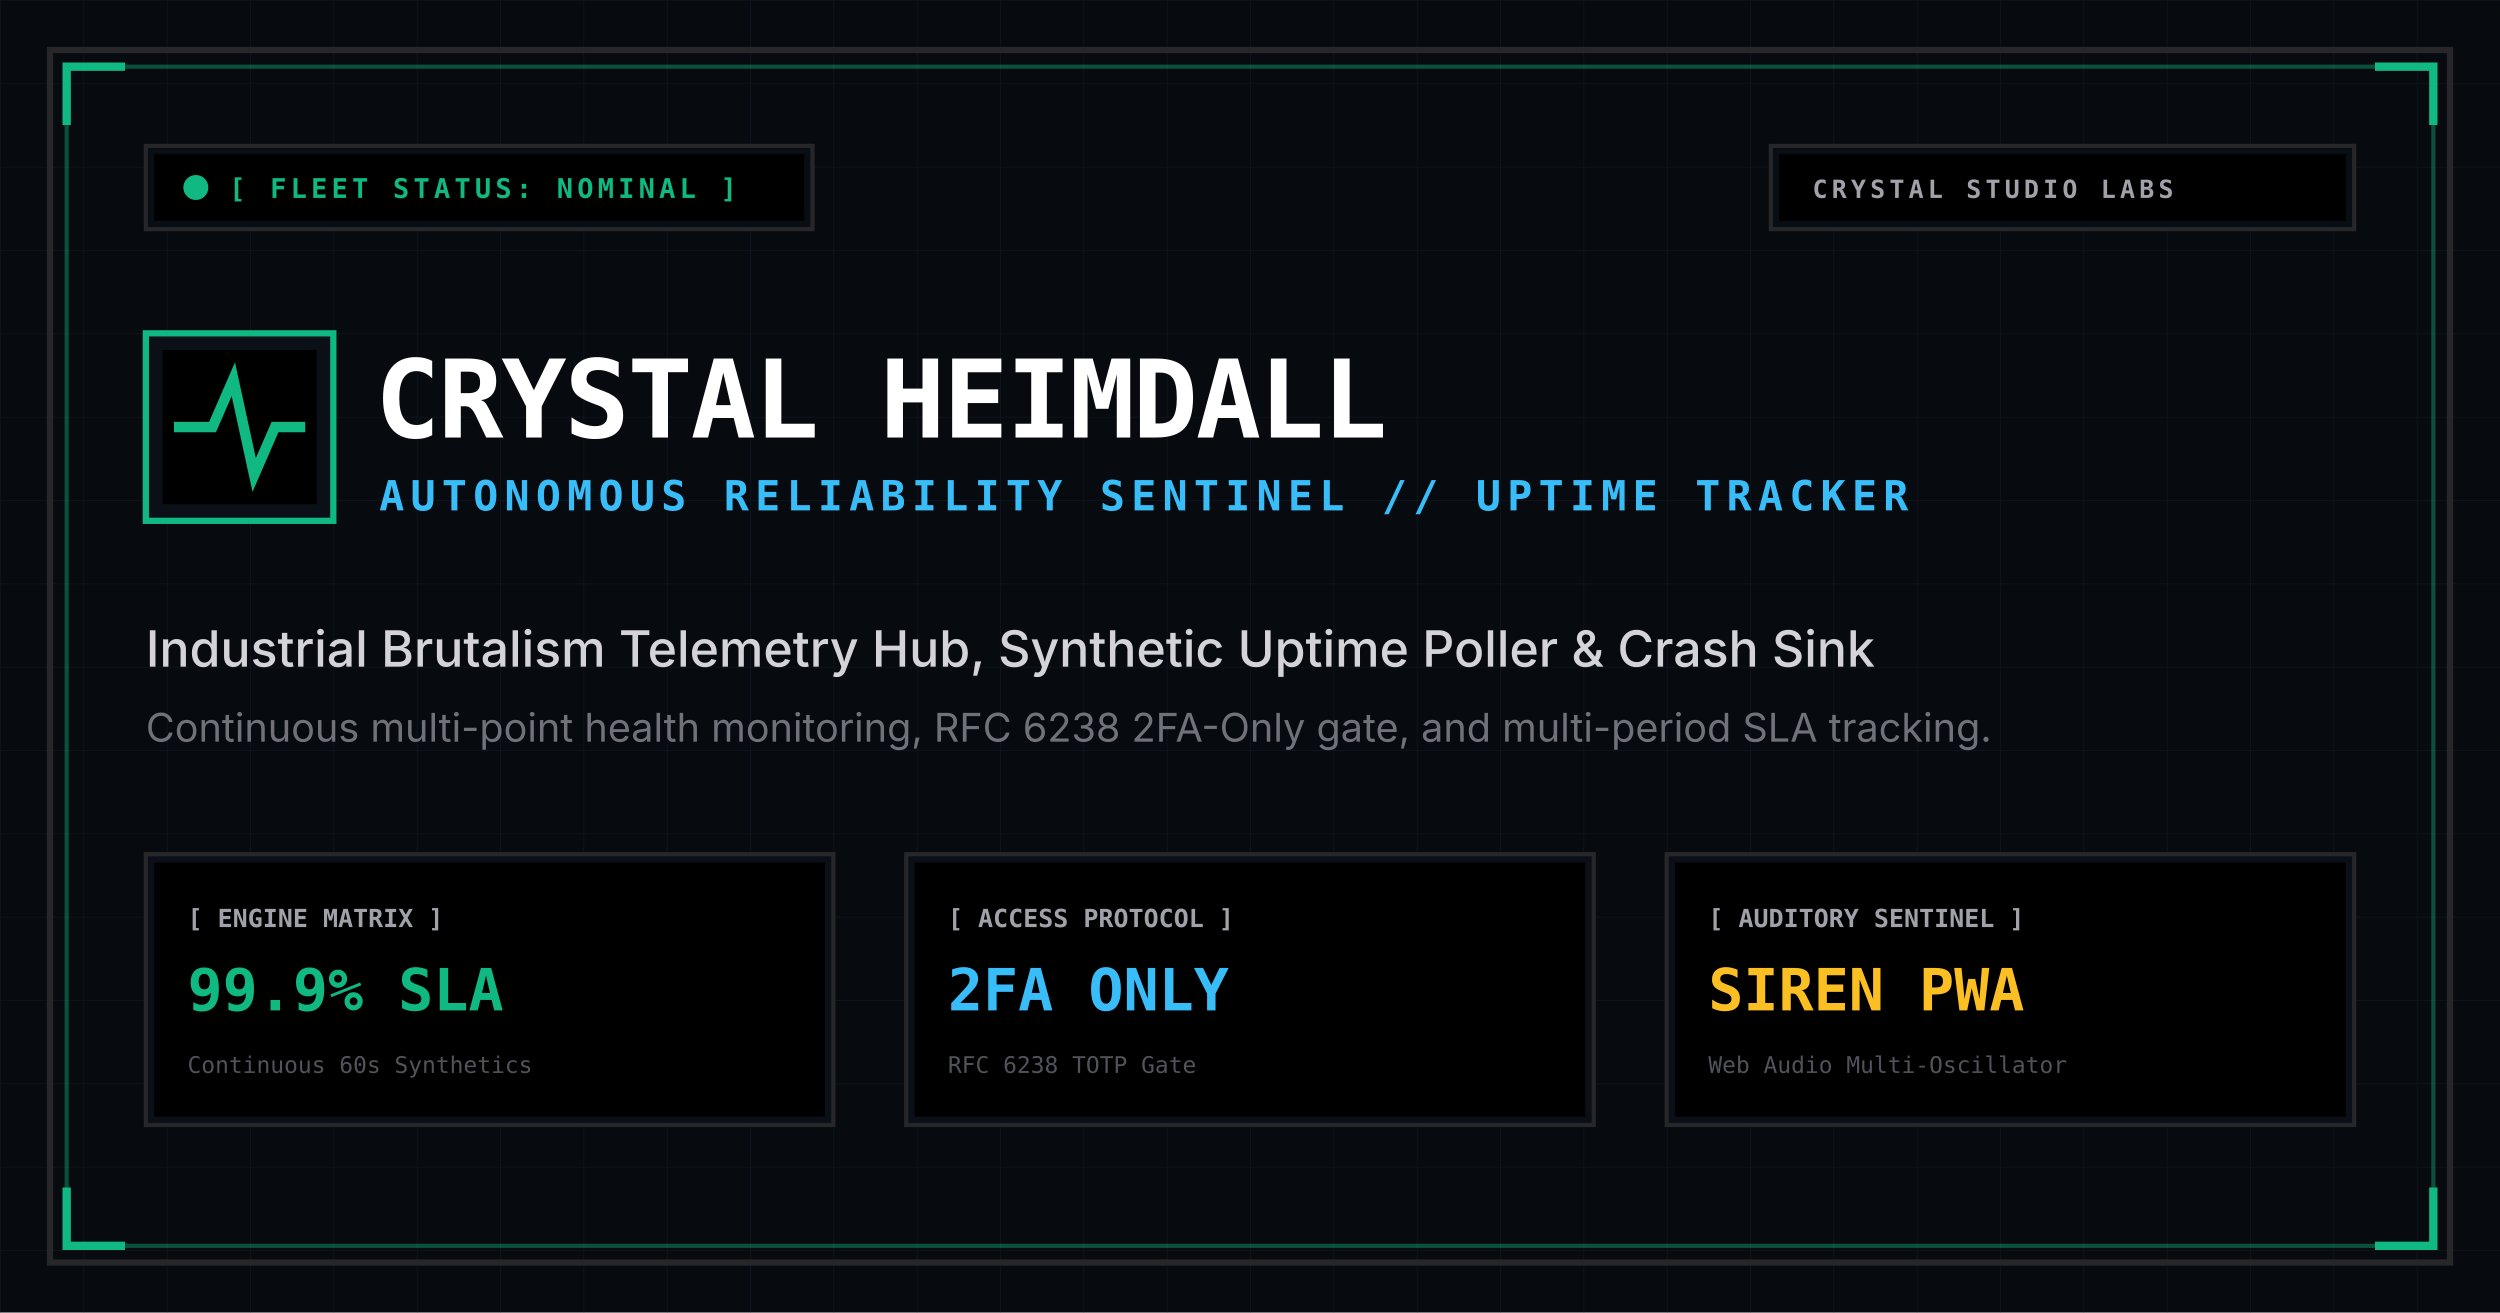
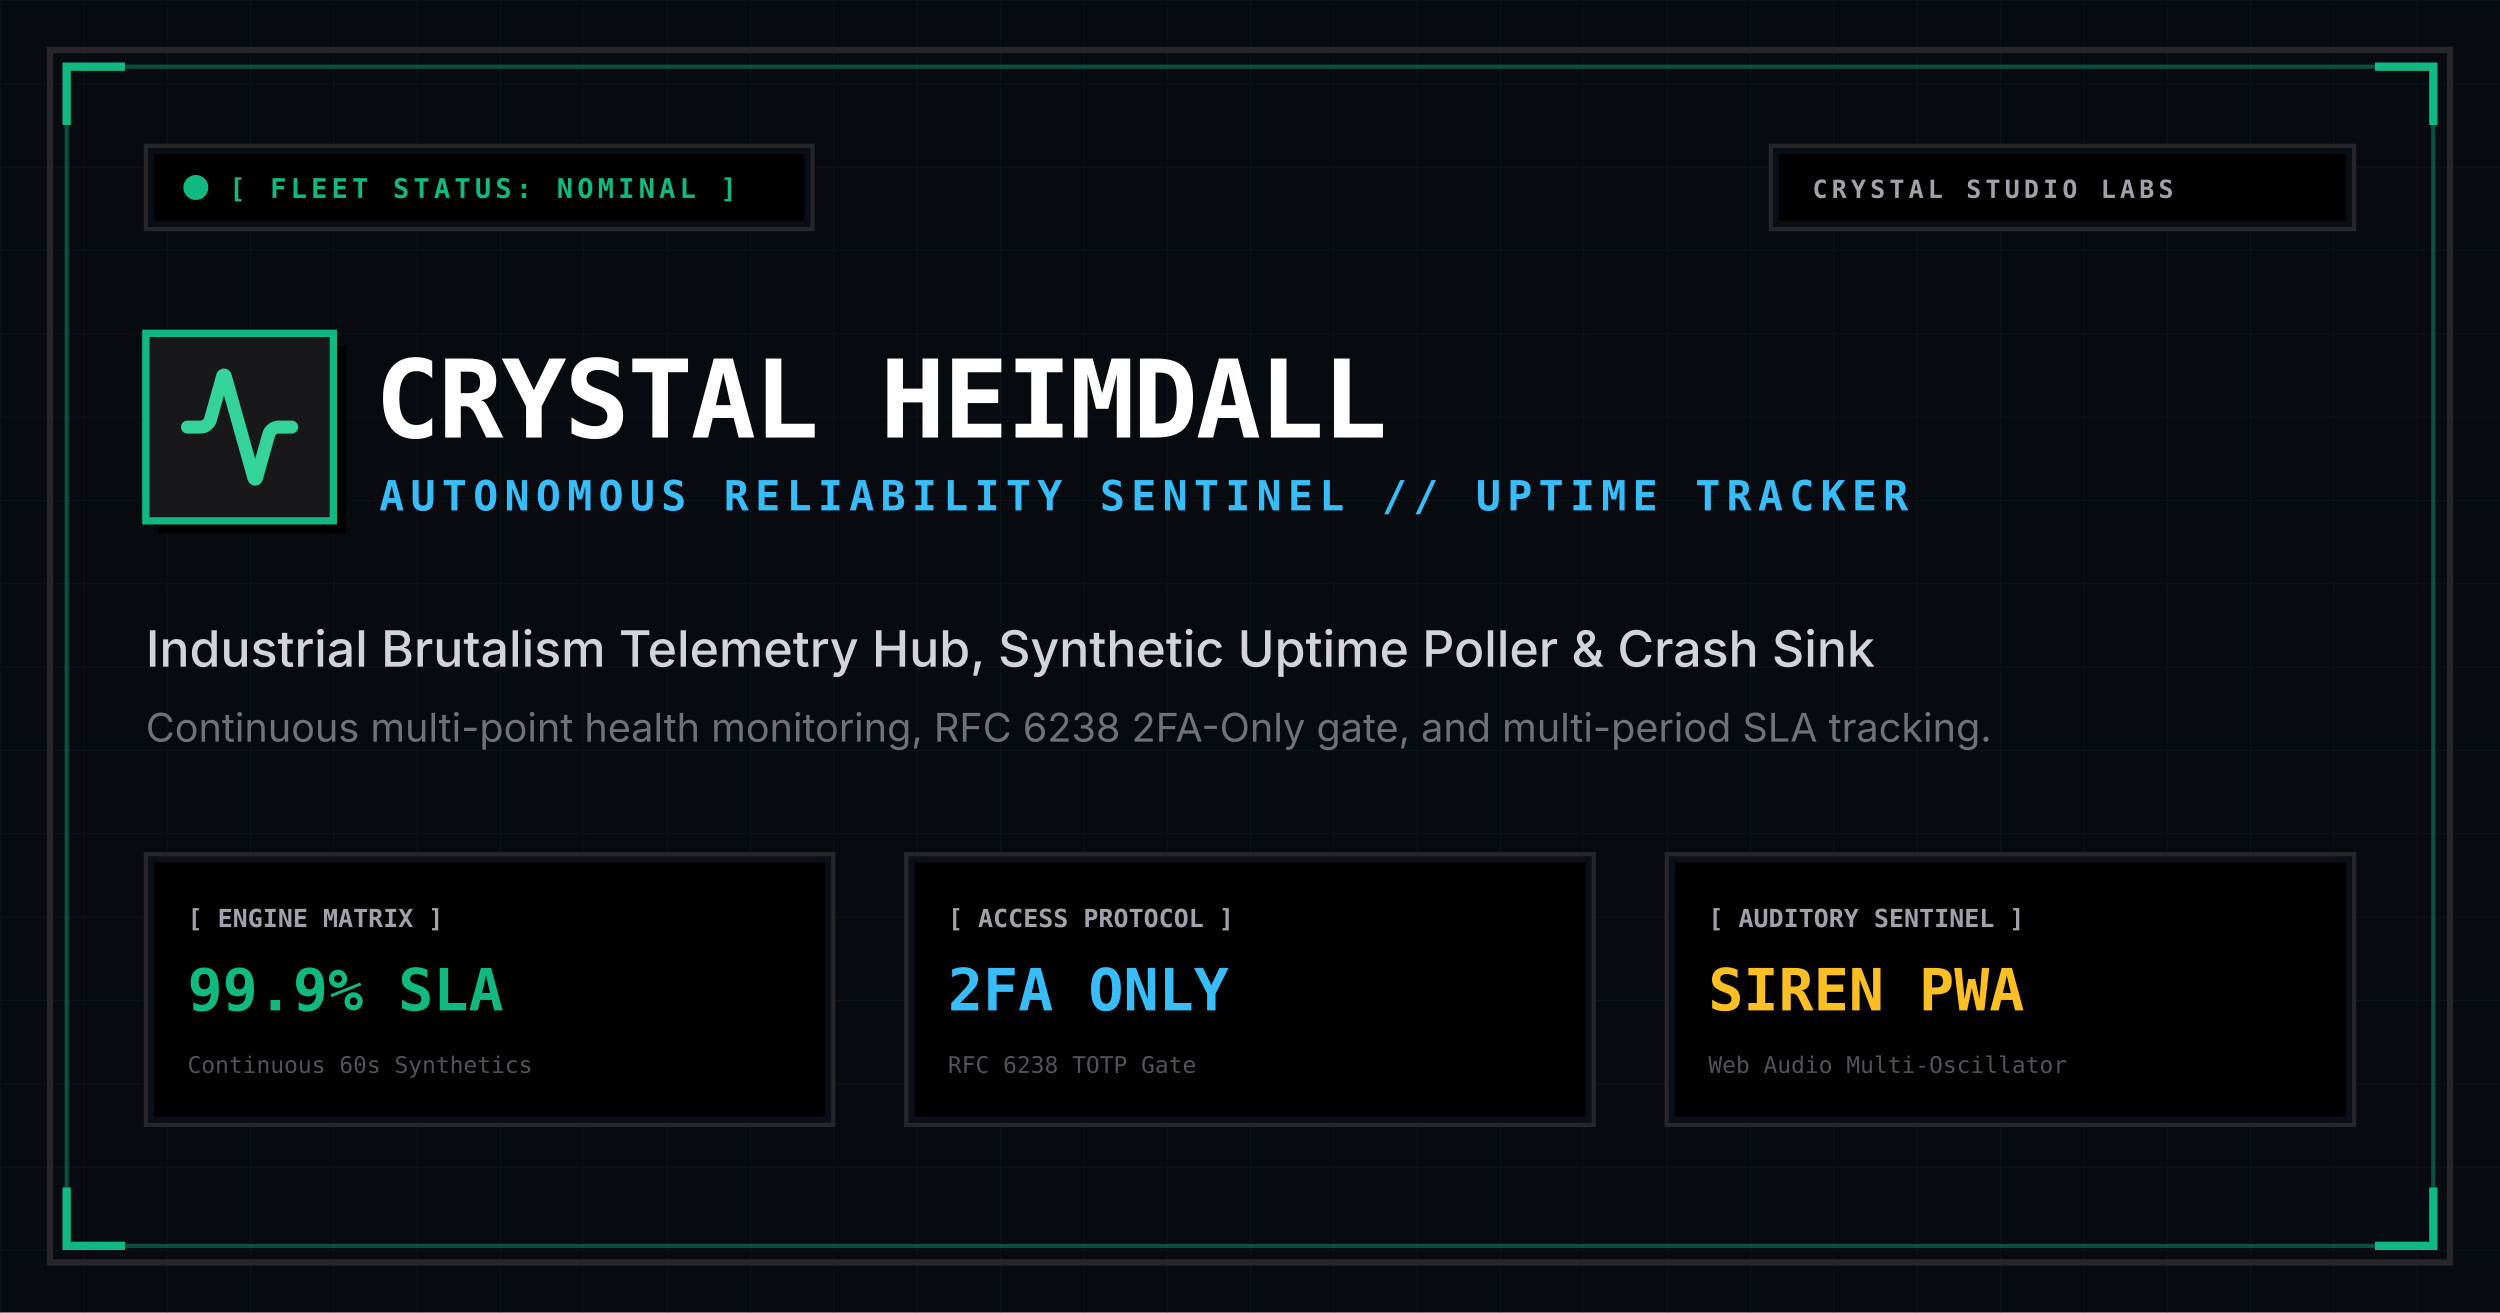
<svg xmlns="http://www.w3.org/2000/svg" width="1200" height="630" viewBox="0 0 1200 630" fill="none">
  <rect width="1200" height="630" fill="#070a0f" />
  <defs>
    <pattern id="grid" width="40" height="40" patternUnits="userSpaceOnUse">
      <path d="M 40 0 L 0 0 0 40" fill="none" stroke="#1f2937" stroke-width="1" stroke-opacity="0.3" />
    </pattern>
  </defs>
  <rect width="1200" height="630" fill="url(#grid)" />
  <rect x="24" y="24" width="1152" height="582" stroke="#27272a" stroke-width="3" fill="none" />
  <rect x="32" y="32" width="1136" height="566" stroke="#10b981" stroke-width="2" stroke-opacity="0.4" fill="none" />
  <path d="M 32 60 L 32 32 L 60 32" stroke="#10b981" stroke-width="4" fill="none" />
  <path d="M 1168 60 L 1168 32 L 1140 32" stroke="#10b981" stroke-width="4" fill="none" />
  <path d="M 32 570 L 32 598 L 60 598" stroke="#10b981" stroke-width="4" fill="none" />
  <path d="M 1168 570 L 1168 598 L 1140 598" stroke="#10b981" stroke-width="4" fill="none" />
  <g transform="translate(70, 70)">
    <rect width="320" height="40" fill="#090d14" stroke="#27272a" stroke-width="2" />
    <rect x="4" y="4" width="312" height="32" fill="#000000" />
    <circle cx="24" cy="20" r="6" fill="#10b981" />
    <text x="40" y="25" fill="#10b981" font-family="'JetBrains Mono', monospace" font-size="13" font-weight="900" letter-spacing="2">[ FLEET STATUS: NOMINAL ]</text>
  </g>
  <g transform="translate(850, 70)">
    <rect width="280" height="40" fill="#090d14" stroke="#27272a" stroke-width="2" />
    <rect x="4" y="4" width="272" height="32" fill="#000000" />
    <text x="20" y="25" fill="#a1a1aa" font-family="'JetBrains Mono', monospace" font-size="12" font-weight="800" letter-spacing="2">CRYSTAL STUDIO LABS</text>
  </g>
  <g transform="translate(70, 160)">
-     <rect width="90" height="90" fill="#0b0f17" stroke="#10b981" stroke-width="3" />
-     <rect x="8" y="8" width="74" height="74" fill="#000000" />
-     <path d="M 16 45 L 32 45 L 42 22 L 52 68 L 62 45 L 74 45" stroke="#10b981" stroke-width="5" stroke-linecap="square" stroke-linejoin="miter" fill="none" />
+     <rect x="6" y="6" width="90" height="90" fill="#000000" />
+     <rect width="90" height="90" fill="#18181b" stroke="#10b981" stroke-width="3.5" />
+     <g transform="translate(15, 15) scale(2.5)">
+       <path d="M22 12h-2.48a2 2 0 0 0-1.93 1.46l-2.35 8.36a.25.25 0 0 1-.48 0L9.24 2.18a.25.25 0 0 0-.48 0l-2.35 8.36A2 2 0 0 1 4.49 12H2" stroke="#34d399" stroke-width="2.5" stroke-linecap="round" stroke-linejoin="round" fill="none" />
+     </g>
  </g>
  <text x="180" y="210" fill="#ffffff" font-family="'JetBrains Mono', monospace" font-size="52" font-weight="900" letter-spacing="-1">CRYSTAL HEIMDALL</text>
  <text x="182" y="245" fill="#38bdf8" font-family="'JetBrains Mono', monospace" font-size="20" font-weight="800" letter-spacing="3">AUTONOMOUS RELIABILITY SENTINEL // UPTIME TRACKER</text>
  <text x="70" y="320" fill="#d4d4d8" font-family="'Inter', sans-serif" font-size="24" font-weight="500">
    Industrial Brutalism Telemetry Hub, Synthetic Uptime Poller &amp; Crash Sink
  </text>
  <text x="70" y="356" fill="#71717a" font-family="'Inter', sans-serif" font-size="19" font-weight="400">
    Continuous multi-point health monitoring, RFC 6238 2FA-Only gate, and multi-period SLA tracking.
  </text>
  <g transform="translate(70, 410)">
    <rect width="330" height="130" fill="#0b0f17" stroke="#27272a" stroke-width="2" />
    <rect x="4" y="4" width="322" height="122" fill="#000000" />
    <text x="20" y="35" fill="#a1a1aa" font-family="'JetBrains Mono', monospace" font-size="12" font-weight="700">[ ENGINE MATRIX ]</text>
    <text x="20" y="75" fill="#10b981" font-family="'JetBrains Mono', monospace" font-size="28" font-weight="900">99.9% SLA</text>
    <text x="20" y="105" fill="#52525b" font-family="'JetBrains Mono', monospace" font-size="11">Continuous 60s Synthetics</text>
  </g>
  <g transform="translate(435, 410)">
    <rect width="330" height="130" fill="#0b0f17" stroke="#27272a" stroke-width="2" />
    <rect x="4" y="4" width="322" height="122" fill="#000000" />
    <text x="20" y="35" fill="#a1a1aa" font-family="'JetBrains Mono', monospace" font-size="12" font-weight="700">[ ACCESS PROTOCOL ]</text>
    <text x="20" y="75" fill="#38bdf8" font-family="'JetBrains Mono', monospace" font-size="28" font-weight="900">2FA ONLY</text>
    <text x="20" y="105" fill="#52525b" font-family="'JetBrains Mono', monospace" font-size="11">RFC 6238 TOTP Gate</text>
  </g>
  <g transform="translate(800, 410)">
    <rect width="330" height="130" fill="#0b0f17" stroke="#27272a" stroke-width="2" />
    <rect x="4" y="4" width="322" height="122" fill="#000000" />
    <text x="20" y="35" fill="#a1a1aa" font-family="'JetBrains Mono', monospace" font-size="12" font-weight="700">[ AUDITORY SENTINEL ]</text>
    <text x="20" y="75" fill="#fbbf24" font-family="'JetBrains Mono', monospace" font-size="28" font-weight="900">SIREN PWA</text>
    <text x="20" y="105" fill="#52525b" font-family="'JetBrains Mono', monospace" font-size="11">Web Audio Multi-Oscillator</text>
  </g>
</svg>
